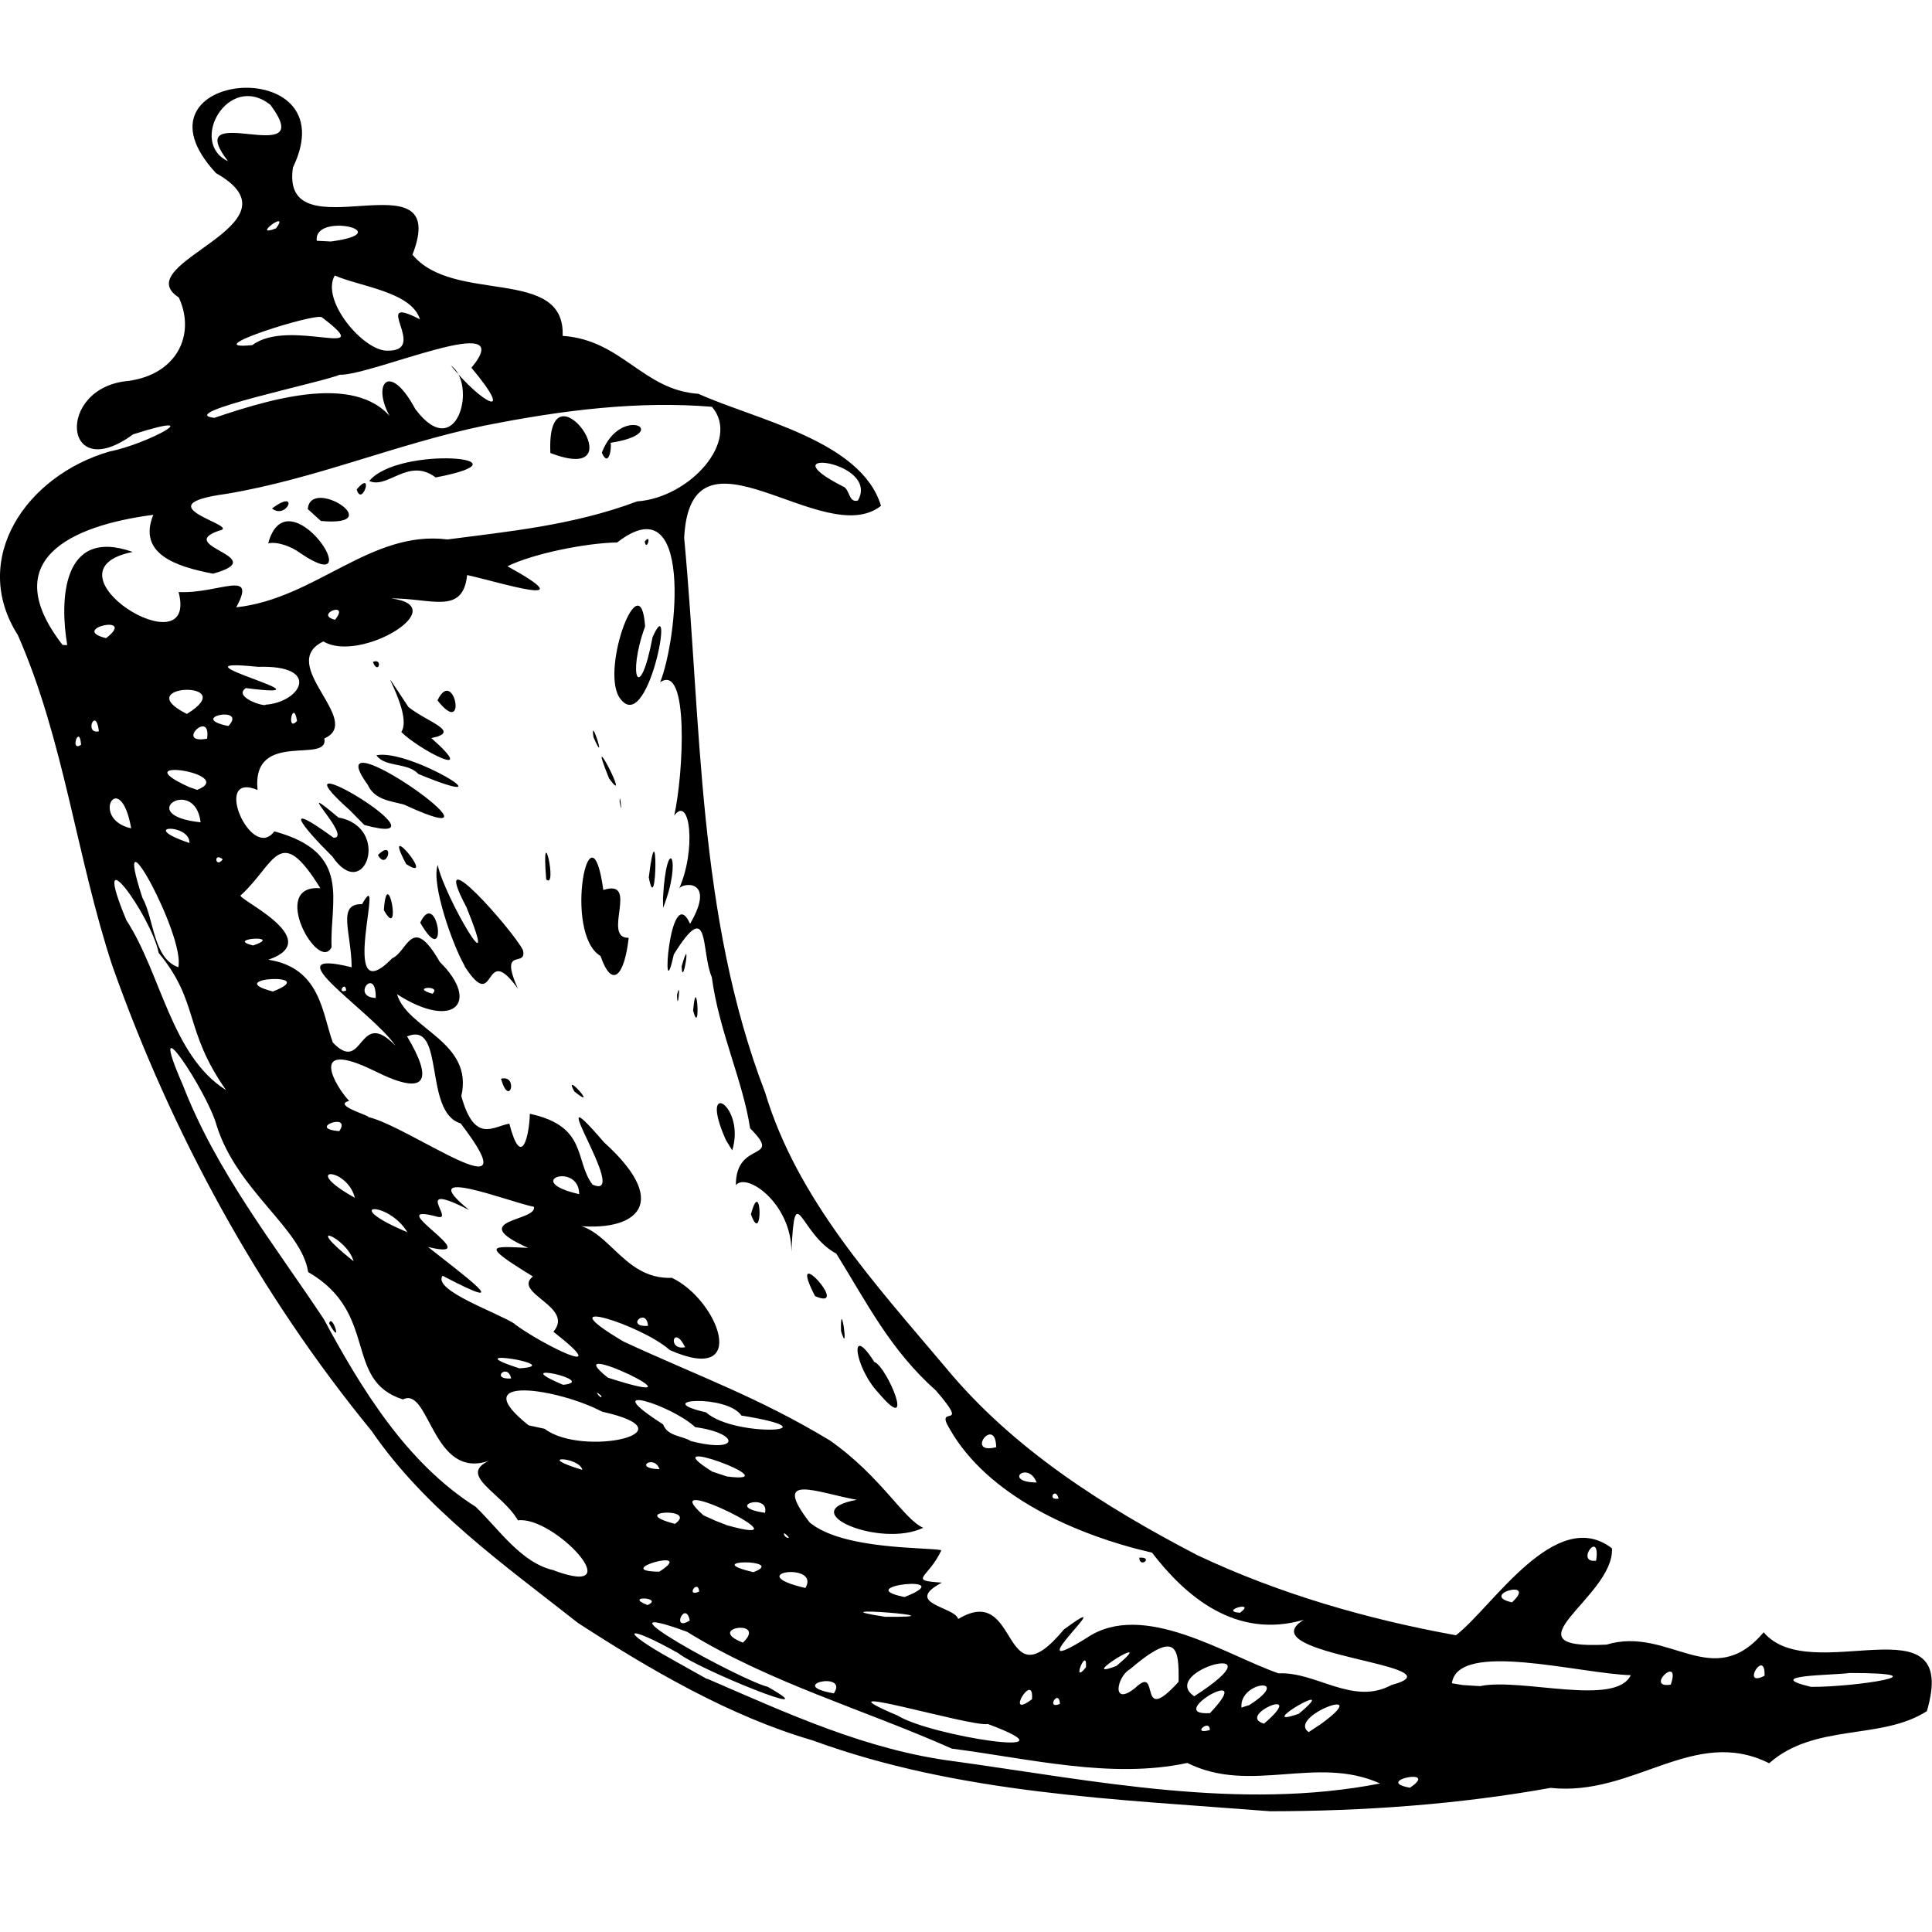
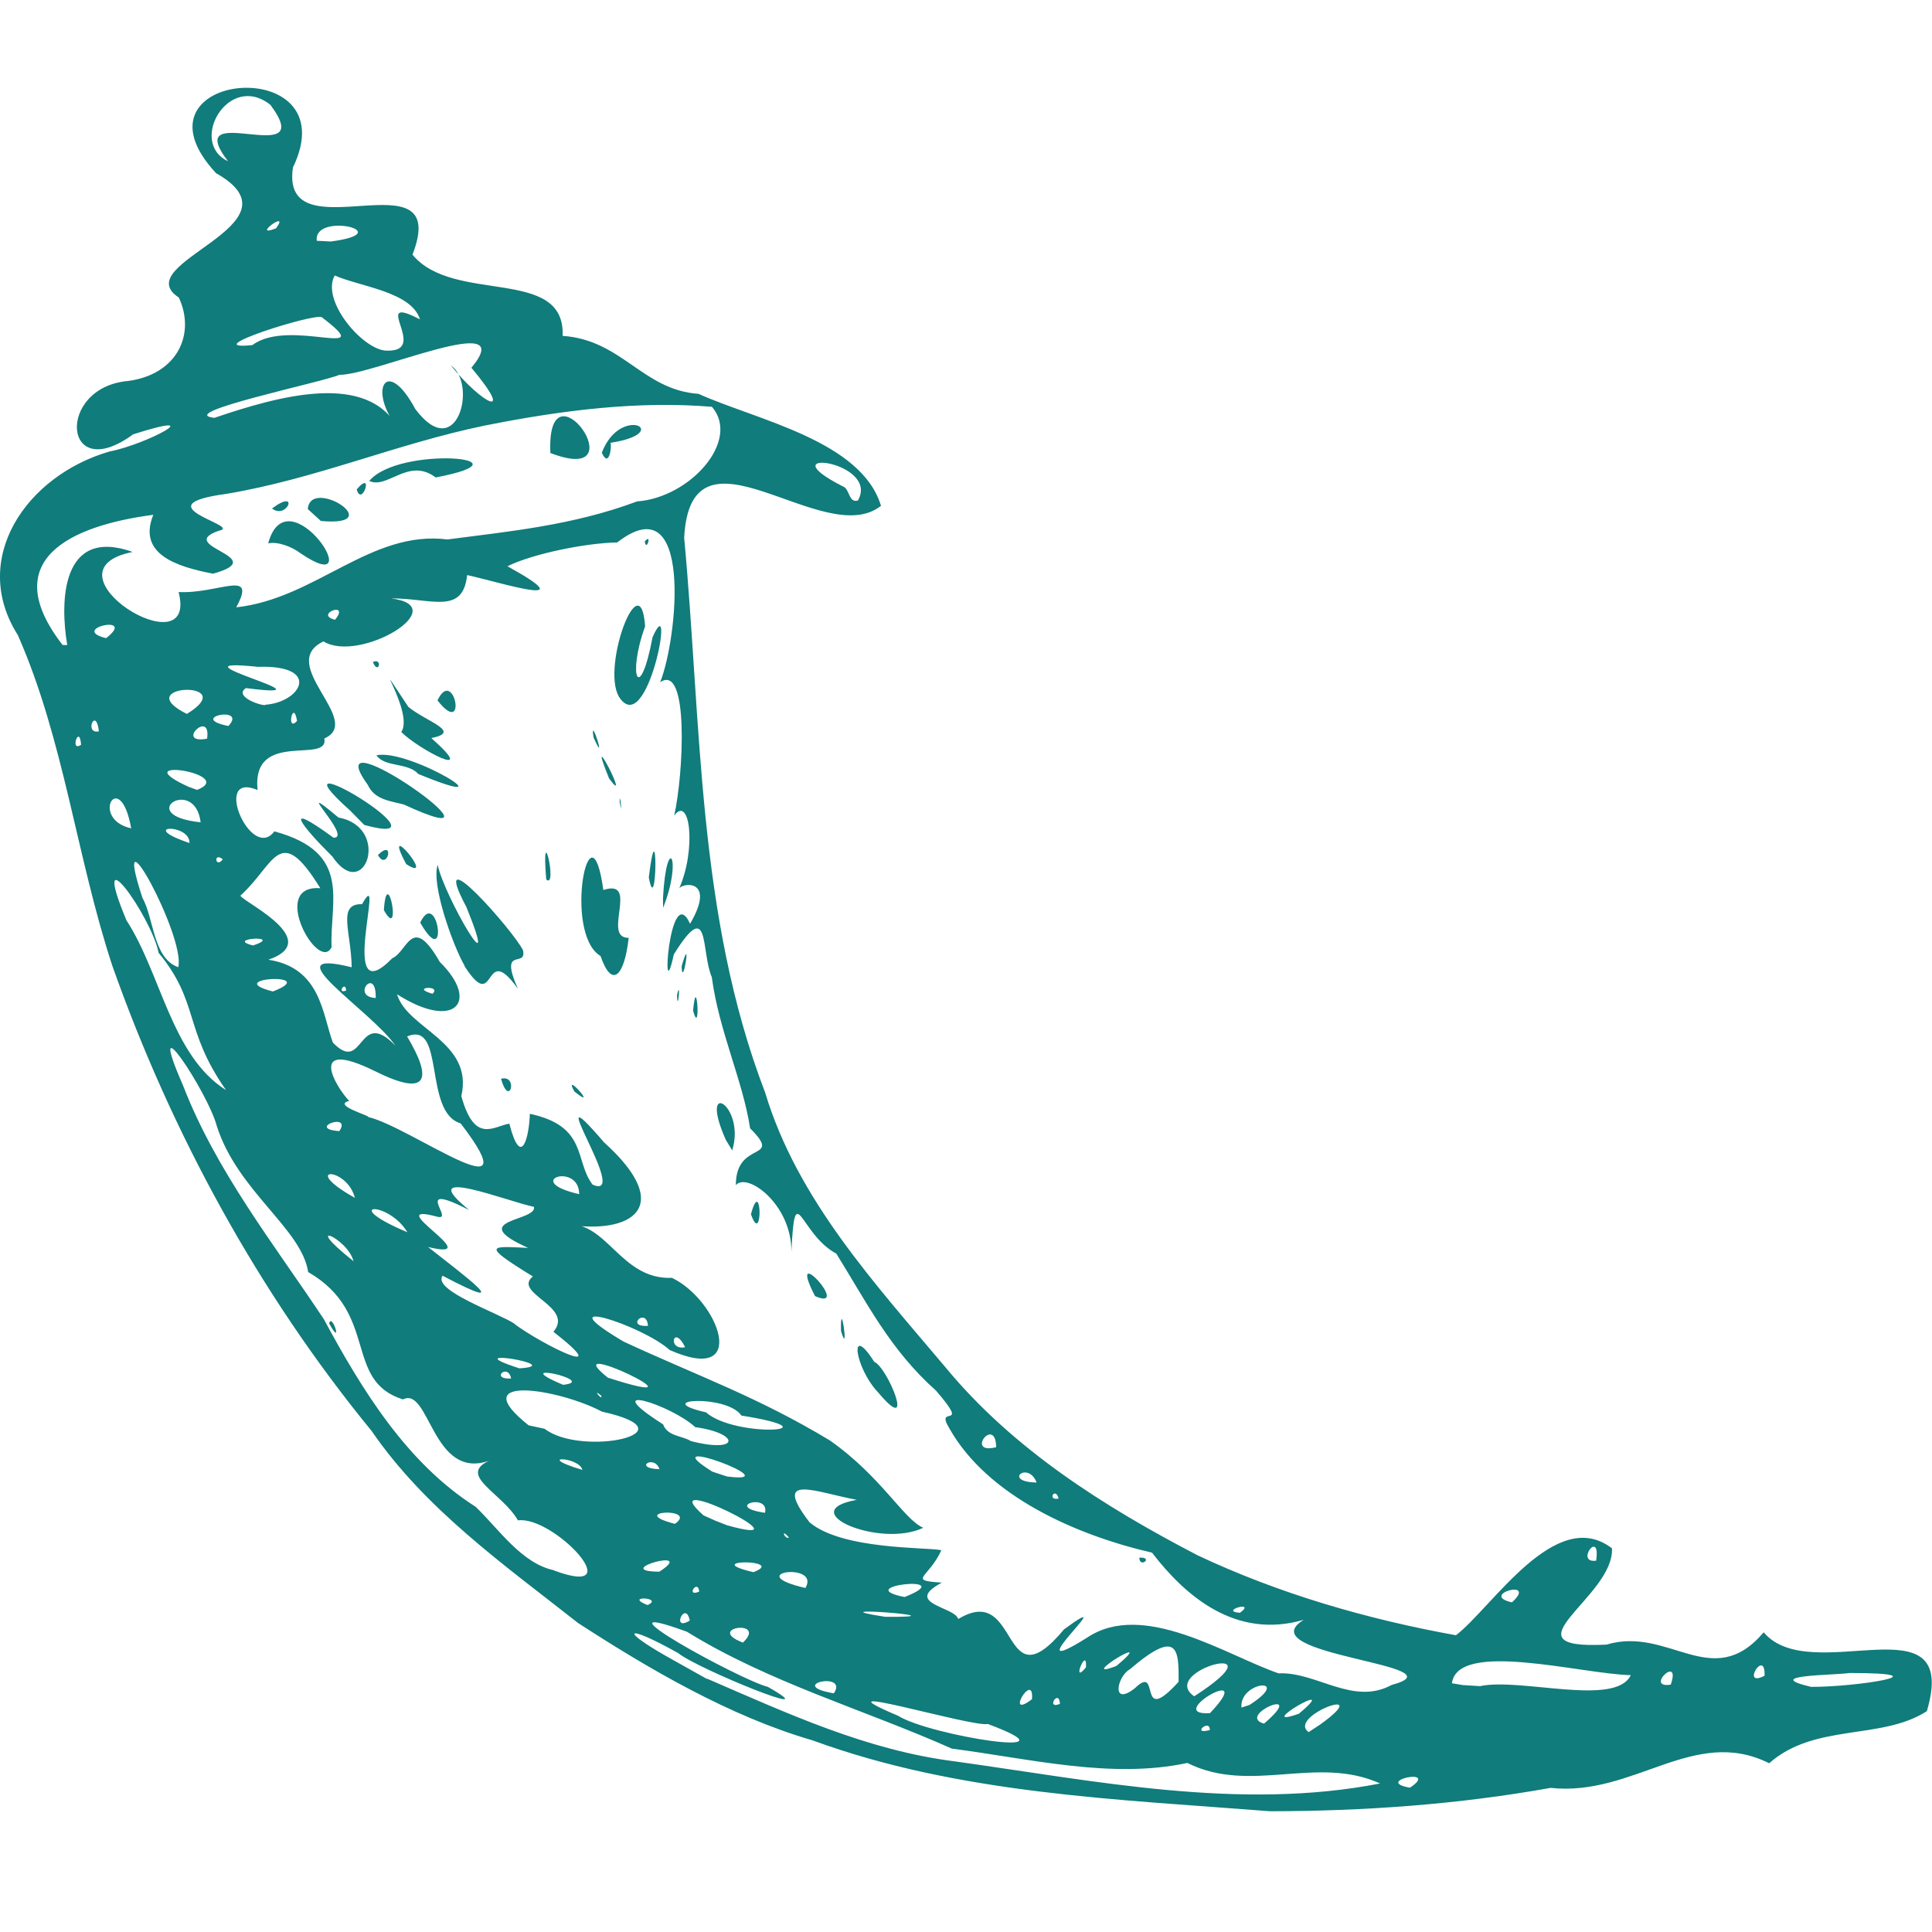
<svg xmlns="http://www.w3.org/2000/svg" width="64" height="64" viewBox="0 0 32 32" preserveAspectRatio="xMidYMid">
-   <path d="M9.563 26.873c-1.22-.96-2.52-1.878-3.408-3.172-1.87-2.283-3.31-4.925-4.294-7.703-.595-1.806-.8-3.743-1.566-5.48-.802-1.26.138-2.64 1.52-3.04.615-.118 1.696-.7.39-.284-1.17.858-1.283-.78-.083-.884.82-.11 1.12-.78.84-1.382-.88-.574 2.132-1.203.616-2.06C2 1.168 5.786.84 4.852 2.774 4.63 4.26 7.498 2.5 6.832 4.218c.677.825 2.534.188 2.487 1.345.986.068 1.324.897 2.25.96.96.433 2.697.774 3.023 1.855-.95.753-3.153-1.555-3.26.53.288 3.08.214 6.252 1.34 9.185.533 1.775 1.825 3.173 2.99 4.556 1.117 1.354 2.63 2.308 4.17 3.11 1.352.638 2.81 1.06 4.283 1.326.597-.457 1.653-2.156 2.584-1.44.045.806-1.85 1.684-.09 1.595 1.035-.312 1.752.8 2.603-.204.785.93 3.26-.593 2.703 1.306-.755.487-1.856.193-2.612.863-1.247-.623-2.24.557-3.62.408-1.533.275-3.092.385-4.646.387-2.55-.2-5.153-.286-7.578-1.174-1.367-.397-2.7-1.175-3.9-1.954zm2.153.933c1.334.576 2.64 1.184 4.1 1.368 2.32.322 4.715.82 7.043.366-1.054-.476-2.143.185-3.193-.34-1.26.27-2.6-.07-3.9-.237-1.455-.648-3.026-1.094-4.388-1.936-1.703-.622.88.798 1.34.913 1.064.604-1.17-.3-1.486-.56-.892-.5-1.005-.396-.088.112l.56.314zm-2.54-1.794c1.293.48-.006-.91-.597-.83-.262-.455-1.003-.743-.48-.987-.94.326-.984-1.24-1.425-1.016-.994-.314-.387-1.426-1.57-2.11-.108-.72-1.176-1.343-1.516-2.428-.15-.556-1.207-2.15-.558-.666.552 1.43 1.524 2.653 2.334 3.875.628 1.164 1.37 2.38 2.514 3.107.386.37.758.937 1.302 1.053zm-3.724-4.09c.045-.195.236.422 0 0zm5.273 4.663c.286-.128-.412-.162 0 0zm.7.256c-.073-.353-.32.198 0 0zm.88.366c.418-.398-.645-.25 0 0zm1.506.84c.254-.375-.813-.14 0 0zm-2.89-2.015c.65-.42-.84-.006 0 0zm.66.33c-.02-.222-.235.1 0 0zm3.293 2.056c.53.334 3.092.732 1.488.137-.27.056-2.975-.766-1.488-.137zm-5.228-4.072c-.05-.222-.822-.246 0 0zm1.533.894c.4-.28-.828-.215 0 0zm1.3.8c.573-.216-.928-.217 0 0zM9.02 23.665c.62.476 2.506.06.95-.284-.707-.377-2.3-.635-1.214.227l.263.057zm4.32 2.637c.26-.44-1.086-.252 0 0zm-1.313-1.043c1.52.43-1.277-.96-.375-.16l.2.09.175.068zm2.632 1.52c1.44.014-1.3-.2 0 0zm-6.193-3.947c-.056-.268-.355.022 0 0zm8.627 5.312c.038-.484-.47.36 0 0zm-6.17-3.81c-.087-.255-.45-.01 0 0zm-2.32-1.67c.826-.05-1.13-.364 0 0zM5.856 20.89c-.103-.396-.898-.712 0 0zm7.212 4.577c-.15-.173-.07.037 0 0zm4.488 2.755c-.014-.264-.244.1 0 0zm-4.885-3.165c.08-.34-.705-.103 0 0zm-3.344-2.12c.615-.065-.985-.415 0 0zm5.656 3.515c.958-.38-.933-.185 0 0zm-2.942-1.997c1.103.142-1.313-.75-.243-.08l.243.08zm3.835 2.358c1.03-.615.69 1.443 1.748.174 1.043-.762-.9.942.384.136.93-.622 2.303.295 3.17.593.624-.03 1.23.54 1.87.193 1.23-.332-2.408-.492-1.454-1.08-1.126.328-1.958-.39-2.513-1.112-1.264-.292-2.724-.938-3.355-2.056-.257-.42.37.06-.222-.627-.76-.677-1.14-1.446-1.652-2.27-.61-.325-.683-1.284-.744-.032.005-.79-.737-1.323-.92-1.102-.003-.76.795-.38.236-.942-.12-.79-.516-1.61-.634-2.502-.185-.43-.026-1.35-.63-.377-.22 1.027-.073-1.262.27-.508.45-.77-.162-.68-.186-.573.293-.65.186-1.572-.077-1.22.156-.69.247-2.535-.233-2.208.29-.72.552-3.297-.712-2.315-.512.007-1.398.186-1.817.394 1.313.724-.132.262-.668.146-.07.67-.6.38-1.26.387 1.058.13-.515 1.08-1.12.712-.788.376.68 1.316.015 1.607.082.437-1.207-.158-1.106.854-.764-.322-.105 1.2.278.685 1.3.352.915 1.154.948 1.917-.212.444-1.046-1.044-.186-.975-.68-1.103-.75-.4-1.315.114-.13.037 1.44.73.454 1.07.867.134.892.893 1.068 1.372.52.543.413-.6 1.037.053-.395-.58-2.09-1.637-.725-1.3-.007-.584-.247-1.056.172-1.045.415-.75-.434 1.85.5.896.258-.113.323-.75.787.06.674.664.244 1.144-.708.536.17.578 1.273.784 1.065 1.687.22.795.527.502.795.456.2.772.33.204.34-.163.962.206.736.775 1.038 1.172.663.3-.95-2.028.19-.7 1.197 1.08.45 1.533-.625 1.36.68-.055.9.92 1.75.885.776.37 1.3 1.787-.036 1.196-.463-.418-2.106-.934-.764-.14 1.238.574 2.222.916 3.416 1.637.854.6 1.223 1.308 1.547 1.447-.718.343-2.164-.274-1.1-.463-.67-.122-1.424-.46-.782.374.546.456 1.933.408 2.182.46-.21.464-.573.5.008.537-.648.346.208.4.268.597zm-1.326-3.744c-.395-.413-.497-1.185-.07-.513.22.088.7 1.263.07.513zM18.87 25.8c.246-.016.007.187 0 0zm-4.94-3.755c-.016-.624.142.48 0 0zm-.43-.577c-.497-.96.625.27 0 0zm-5.202-3.6c.292-.078.144.498 0 0zm4.14 2.244c.18-.673.2.564 0 0zm-2.925-2.034c-.206-.37.43.348 0 0zm2.51.804c-.47-1.053.334-.575.105.172l-.105-.172zm-4.328-2.886c-.2-.346-.557-1.36-.445-1.67.1.504 1.072 2.17.476.7-.658-1.24.787.402.936.712.07.307-.406-.084-.084.638-.588-.822-.347.454-.882-.37zm-1.337-.922c.055-.804.306.55 0 0zm.602.208c.287-.606.486.845 0 0zM5.5 14.182c-.498-.495-.858-.95.024-.307.34.013-.755-1.037.082-.334.88.16.434 1.443-.105.64zm.76-.02c.29-.287.154.282 0 0zm.468.15c-.44-.822.532.345 0 0zm-.93-.888c-1.448-1.29 1.82.673.236.24l-.236-.24zm4.148 2.41c-.627-.375-.167-2.644.047-1.093.61-.197-.034.802.42.792-.07.63-.275.857-.467.3zm1.534.907c.06-.684.13.468 0 0zm-.266-.264c.07-.292.006.344 0 0zM6.092 13c-.93-1.283 2.703 1.298.596.325-.22-.058-.485-.078-.596-.325zm2.955 1.566c-.088-1.08.196.18 0 0zm2.243 1.44c.173-.615.013.407 0 0zM6.235 12.51c.553-.118 2.3.97.695.31-.177-.196-.556-.107-.695-.31zm4.746 2.366c.06-1.105.33-.66.002.16l-.002-.16zm-4.335-2.75c.226-.33-.598-1.493.118-.417.3.246.897.412.38.516.815.72-.2.195-.497-.1zm4.1 2.406c.155-1.26.137.737 0 0zm-4.57-3.568c.172-.074.09.23 0 0zm1.07.637c.275-.578.508.644 0 0zm3.017 1.678c-.002-.22.057.323 0 0zm-.175-.386c-.418-1.033.4.547 0 0zm-.257-.678c-.07-.427.24.536 0 0zm.418-.68c-.288-.506.363-2.23.436-1.16-.303.834-.087 1.3.123.18.39-.88-.084 1.737-.56.98zm.43-2.566c.125-.154.028.185 0 0zM9.96 23.12c-.17-.15.022.094 0 0zm1.48.748c.823.212.82-.128.075-.23-.4-.372-1.662-.767-.532-.046.074.2.31.185.457.275zm-2.92-1.94c.453.34 1.707.958.646.13.358-.416-.685-.638-.34-.916-.88-.54-.695-.5-.078-.473-1.058-.473.153-.437.096-.68-.408-.08-2.026-.72-1.074.052-.968-.493-.23.184-.523.113-1-.27.88.754-.157.5.567.45 1.528 1.153.24.476-.17.244.922.615 1.2.8zm1.547.89c1.88.606-.923-.74 0 0zm7.92 4.798c.024-.374-.257.32 0 0zm.814.343c.434-.42.018.67.72-.103.007-.553-.02-.88-.806-.208-.217.12-.313.63.087.31zM5.878 19.84c-.133-.524-.934-.522 0 0zm.87.57c-.323-.535-1.152-.485 0 0zm4.946 2.983c.483.43 2.218.315.586.053-.24-.357-1.533-.27-.586-.053zm6.798 4.2c.743-.624-.72.278 0 0zm1.546 1.062c.005-.2-.32.087 0 0zm.003-.28c.823-.87-.797.05 0 0zM3.74 18.05c-.7-1-.436-1.45-1.112-2.267-.128-.625-1.16-2.043-.534-.54.574.88.744 2.24 1.646 2.81zm16.04 10.046c1.515-.978-.62-.426 0 0zm1.156.453c.76-.65-.48-.136 0 0zM5.62 18.735c.217-.323-.56-.042 0 0zm15.075 9.505c.734-.473-.17-.4-.133.043l.133-.043zm-9.962-6.28c-.025-.32-.388.027 0 0zm.615.354c-.196-.396-.3.062 0 0zm10.525 6.245c.94-.68-.57-.13-.197.13l.197-.13zm-.36-.174c.767-.642-.81.284 0 0zm1.84 1.225c.514-.344-.625-.11 0 0zm-17.26-11.11c.69.154 2.755 1.698 1.537.107-.624-.185-.25-1.71-.887-1.44.427.714.35 1.018-.546.568-1.127-.55-.633.272-.413.5-.3.07.397.26.31.266zm-3.14-2.48c.123-.51-1.137-2.81-.595-1.152.195.347.175 1.005.595 1.152zm5.766 3.555c-.356-.297-.017-.042 0 0zm.874.204c0-.54-.966-.22 0 0zm7.577 4.776c-.145-.37-.57-.008 0 0zm.364.266c-.054-.207-.2.04 0 0zm3.003 1.892c.29-.213-.36-.028 0 0zM4.52 16.422c.826-.32-.885-.228 0 0zM16.5 23.97c-.01-.535-.527.133 0 0zM4.193 15.66c.53-.18-.49-.118 0 0zm1.54.746c-.01-.176-.163.067 0 0zm18.788 11.52c.682-.138 2.238.347 2.49-.18-.83-.02-2.867-.585-2.963.134l.18.03.293.018zM6.223 16.53c.012-.542-.422-.02 0 0zm-4.05-2.81c-.184-1.032-.7-.156 0 0zm.965.243c.012-.332-.884-.298 0 0zm.552.27c-.16-.13-.124.163 0 0zm3.473 2.227c.164-.15-.387-.11 0 0zm-3.84-2.84c-.094-.78-1.12-.117 0 0zm-1.98-1.285c-.028-.36-.193.136 0 0zm.295-.222c-.048-.427-.253.054 0 0zm1.627.97c.688-.27-1.253-.56-.14-.05l.14.05zM25.043 26.54c.44-.404-.56-.125 0 0zm2.63 1.363c.177-.52-.445.07 0 0zM3.43 12.235c.073-.505-.546.1 0 0zm-2.316-1.55C.992 9.97 1.01 8.72 2.198 9.142c-1.587.316 1.1 1.974.76.664.668.033 1.306-.395.955.253C5.23 9.916 6.14 8.774 7.412 8.935c1-.132 2.072-.23 3.14-.63.877-.063 1.72-1.007 1.24-1.567-1.196-.1-2.448.048-3.77.312-1.465.304-2.795.883-4.273 1.13-1.44.194.29.533-.123.61-.75.26.897.436-.097.712-.614-.117-1.253-.328-.99-.975-1.38.18-2.593.752-1.502 2.156l.08.001zM4.442 9c.323-1.192 1.733.98.53.16-.143-.108-.38-.195-.53-.16zm.063-.578c.467-.347.248.195 0 0zm.593.01c.043-.548 1.358.3.217.197l-.217-.197zm.81-.326c.297-.347.086.307 0 0zm.208-.14c.494-.593 2.793-.38 1.1-.058-.45-.34-.797.2-1.1.058zm3-.463c-.074-1.62 1.492.575 0 0zm.852-.005c.31-.816 1.21-.328.145-.164.023.087-.032.422-.145.164zm-6.873 4.327c.93-.57-.987-.494 0 0zm.688.2c.326-.347-.7-.14 0 0zM1.757 10.57c.53-.41-.63-.155 0 0zm27.47 17.185c.015-.474-.406.213 0 0zm-2.79-1.905c.08-.545-.36.047 0 0zm3.56 2.09c.743.003 2.252-.23.635-.23-.254.04-1.48.03-.635.23zM4.39 11.673c.602-.04.94-.663-.117-.628-1.64-.17 1.446.562-.2.352-.222.147.314.316.327.275zm.53.268c-.063-.386-.186.205 0 0zm.63-1.676c.26-.324-.36-.087 0 0zm-2-3.344c1.074-.365 2.542-.775 3.05.18-.516-.62-.208-1.232.28-.324.69.918 1.034-.418.586-.726.51.634 1.09.934.342.04.815-.98-1.63.128-2.186.117-.267.12-2.76.636-2.07.713zm.63-1.205c.612-.462 2.118.275 1.152-.46-.095-.083-2.115.557-1.152.46zm2.232.092c.716.018-.31-.963.544-.518-.14-.458-.994-.543-1.412-.727-.236.418.48 1.25.867 1.245zm-1.84-2.026c.248-.336-.435.17 0 0zM5.48 4c1.155-.153-.294-.497-.233-.012L5.48 4zM3.776 2.67c-.813-1.062 1.53.178.703-.933-.696-.553-1.363.624-.703.933zm10.434 5.62c.373-.66-1.54-.89-.25-.234.118.04.092.28.25.234z" />
+   <path d="M9.563 26.873c-1.22-.96-2.52-1.878-3.408-3.172-1.87-2.283-3.31-4.925-4.294-7.703-.595-1.806-.8-3.743-1.566-5.48-.802-1.26.138-2.64 1.52-3.04.615-.118 1.696-.7.39-.284-1.17.858-1.283-.78-.083-.884.82-.11 1.12-.78.84-1.382-.88-.574 2.132-1.203.616-2.06C2 1.168 5.786.84 4.852 2.774 4.63 4.26 7.498 2.5 6.832 4.218c.677.825 2.534.188 2.487 1.345.986.068 1.324.897 2.25.96.96.433 2.697.774 3.023 1.855-.95.753-3.153-1.555-3.26.53.288 3.08.214 6.252 1.34 9.185.533 1.775 1.825 3.173 2.99 4.556 1.117 1.354 2.63 2.308 4.17 3.11 1.352.638 2.81 1.06 4.283 1.326.597-.457 1.653-2.156 2.584-1.44.045.806-1.85 1.684-.09 1.595 1.035-.312 1.752.8 2.603-.204.785.93 3.26-.593 2.703 1.306-.755.487-1.856.193-2.612.863-1.247-.623-2.24.557-3.62.408-1.533.275-3.092.385-4.646.387-2.55-.2-5.153-.286-7.578-1.174-1.367-.397-2.7-1.175-3.9-1.954zm2.153.933c1.334.576 2.64 1.184 4.1 1.368 2.32.322 4.715.82 7.043.366-1.054-.476-2.143.185-3.193-.34-1.26.27-2.6-.07-3.9-.237-1.455-.648-3.026-1.094-4.388-1.936-1.703-.622.88.798 1.34.913 1.064.604-1.17-.3-1.486-.56-.892-.5-1.005-.396-.088.112l.56.314zm-2.54-1.794c1.293.48-.006-.91-.597-.83-.262-.455-1.003-.743-.48-.987-.94.326-.984-1.24-1.425-1.016-.994-.314-.387-1.426-1.57-2.11-.108-.72-1.176-1.343-1.516-2.428-.15-.556-1.207-2.15-.558-.666.552 1.43 1.524 2.653 2.334 3.875.628 1.164 1.37 2.38 2.514 3.107.386.37.758.937 1.302 1.053zm-3.724-4.09c.045-.195.236.422 0 0zm5.273 4.663c.286-.128-.412-.162 0 0zm.7.256c-.073-.353-.32.198 0 0zm.88.366c.418-.398-.645-.25 0 0zm1.506.84c.254-.375-.813-.14 0 0zm-2.89-2.015c.65-.42-.84-.006 0 0zm.66.33c-.02-.222-.235.1 0 0zm3.293 2.056c.53.334 3.092.732 1.488.137-.27.056-2.975-.766-1.488-.137zm-5.228-4.072c-.05-.222-.822-.246 0 0zm1.533.894c.4-.28-.828-.215 0 0zm1.3.8c.573-.216-.928-.217 0 0zM9.02 23.665c.62.476 2.506.06.95-.284-.707-.377-2.3-.635-1.214.227l.263.057zm4.32 2.637c.26-.44-1.086-.252 0 0zm-1.313-1.043c1.52.43-1.277-.96-.375-.16l.2.09.175.068zm2.632 1.52c1.44.014-1.3-.2 0 0zm-6.193-3.947c-.056-.268-.355.022 0 0zm8.627 5.312c.038-.484-.47.36 0 0zm-6.17-3.81c-.087-.255-.45-.01 0 0zm-2.32-1.67c.826-.05-1.13-.364 0 0zM5.856 20.89c-.103-.396-.898-.712 0 0zm7.212 4.577c-.15-.173-.07.037 0 0zm4.488 2.755c-.014-.264-.244.1 0 0zm-4.885-3.165c.08-.34-.705-.103 0 0zm-3.344-2.12c.615-.065-.985-.415 0 0zm5.656 3.515c.958-.38-.933-.185 0 0zm-2.942-1.997c1.103.142-1.313-.75-.243-.08l.243.08zm3.835 2.358c1.03-.615.69 1.443 1.748.174 1.043-.762-.9.942.384.136.93-.622 2.303.295 3.17.593.624-.03 1.23.54 1.87.193 1.23-.332-2.408-.492-1.454-1.08-1.126.328-1.958-.39-2.513-1.112-1.264-.292-2.724-.938-3.355-2.056-.257-.42.37.06-.222-.627-.76-.677-1.14-1.446-1.652-2.27-.61-.325-.683-1.284-.744-.032.005-.79-.737-1.323-.92-1.102-.003-.76.795-.38.236-.942-.12-.79-.516-1.61-.634-2.502-.185-.43-.026-1.35-.63-.377-.22 1.027-.073-1.262.27-.508.45-.77-.162-.68-.186-.573.293-.65.186-1.572-.077-1.22.156-.69.247-2.535-.233-2.208.29-.72.552-3.297-.712-2.315-.512.007-1.398.186-1.817.394 1.313.724-.132.262-.668.146-.07.67-.6.38-1.26.387 1.058.13-.515 1.08-1.12.712-.788.376.68 1.316.015 1.607.082.437-1.207-.158-1.106.854-.764-.322-.105 1.2.278.685 1.3.352.915 1.154.948 1.917-.212.444-1.046-1.044-.186-.975-.68-1.103-.75-.4-1.315.114-.13.037 1.44.73.454 1.07.867.134.892.893 1.068 1.372.52.543.413-.6 1.037.053-.395-.58-2.09-1.637-.725-1.3-.007-.584-.247-1.056.172-1.045.415-.75-.434 1.85.5.896.258-.113.323-.75.787.06.674.664.244 1.144-.708.536.17.578 1.273.784 1.065 1.687.22.795.527.502.795.456.2.772.33.204.34-.163.962.206.736.775 1.038 1.172.663.3-.95-2.028.19-.7 1.197 1.08.45 1.533-.625 1.36.68-.055.9.92 1.75.885.776.37 1.3 1.787-.036 1.196-.463-.418-2.106-.934-.764-.14 1.238.574 2.222.916 3.416 1.637.854.6 1.223 1.308 1.547 1.447-.718.343-2.164-.274-1.1-.463-.67-.122-1.424-.46-.782.374.546.456 1.933.408 2.182.46-.21.464-.573.5.008.537-.648.346.208.4.268.597zm-1.326-3.744c-.395-.413-.497-1.185-.07-.513.22.088.7 1.263.07.513zM18.87 25.8c.246-.016.007.187 0 0zm-4.94-3.755c-.016-.624.142.48 0 0zm-.43-.577c-.497-.96.625.27 0 0zm-5.202-3.6c.292-.078.144.498 0 0zm4.14 2.244c.18-.673.2.564 0 0zm-2.925-2.034c-.206-.37.43.348 0 0zm2.51.804c-.47-1.053.334-.575.105.172l-.105-.172zm-4.328-2.886c-.2-.346-.557-1.36-.445-1.67.1.504 1.072 2.17.476.7-.658-1.24.787.402.936.712.07.307-.406-.084-.084.638-.588-.822-.347.454-.882-.37zm-1.337-.922c.055-.804.306.55 0 0zm.602.208c.287-.606.486.845 0 0zM5.5 14.182c-.498-.495-.858-.95.024-.307.34.013-.755-1.037.082-.334.88.16.434 1.443-.105.64zm.76-.02c.29-.287.154.282 0 0zm.468.15c-.44-.822.532.345 0 0zm-.93-.888c-1.448-1.29 1.82.673.236.24l-.236-.24zm4.148 2.41c-.627-.375-.167-2.644.047-1.093.61-.197-.034.802.42.792-.07.63-.275.857-.467.3zm1.534.907c.06-.684.13.468 0 0zm-.266-.264c.07-.292.006.344 0 0zM6.092 13c-.93-1.283 2.703 1.298.596.325-.22-.058-.485-.078-.596-.325zm2.955 1.566c-.088-1.08.196.18 0 0zm2.243 1.44c.173-.615.013.407 0 0zM6.235 12.51c.553-.118 2.3.97.695.31-.177-.196-.556-.107-.695-.31zm4.746 2.366c.06-1.105.33-.66.002.16l-.002-.16zm-4.335-2.75c.226-.33-.598-1.493.118-.417.3.246.897.412.38.516.815.72-.2.195-.497-.1zm4.1 2.406c.155-1.26.137.737 0 0zm-4.57-3.568c.172-.074.09.23 0 0zm1.07.637c.275-.578.508.644 0 0zm3.017 1.678c-.002-.22.057.323 0 0zm-.175-.386c-.418-1.033.4.547 0 0zm-.257-.678c-.07-.427.24.536 0 0zm.418-.68c-.288-.506.363-2.23.436-1.16-.303.834-.087 1.3.123.18.39-.88-.084 1.737-.56.98zm.43-2.566c.125-.154.028.185 0 0zM9.96 23.12c-.17-.15.022.094 0 0zm1.48.748c.823.212.82-.128.075-.23-.4-.372-1.662-.767-.532-.046.074.2.31.185.457.275zm-2.92-1.94c.453.34 1.707.958.646.13.358-.416-.685-.638-.34-.916-.88-.54-.695-.5-.078-.473-1.058-.473.153-.437.096-.68-.408-.08-2.026-.72-1.074.052-.968-.493-.23.184-.523.113-1-.27.88.754-.157.5.567.45 1.528 1.153.24.476-.17.244.922.615 1.2.8zm1.547.89c1.88.606-.923-.74 0 0zm7.92 4.798c.024-.374-.257.32 0 0zm.814.343c.434-.42.018.67.72-.103.007-.553-.02-.88-.806-.208-.217.12-.313.63.087.31zM5.878 19.84c-.133-.524-.934-.522 0 0zm.87.57c-.323-.535-1.152-.485 0 0zm4.946 2.983c.483.43 2.218.315.586.053-.24-.357-1.533-.27-.586-.053zm6.798 4.2c.743-.624-.72.278 0 0zm1.546 1.062c.005-.2-.32.087 0 0zm.003-.28c.823-.87-.797.05 0 0zM3.74 18.05c-.7-1-.436-1.45-1.112-2.267-.128-.625-1.16-2.043-.534-.54.574.88.744 2.24 1.646 2.81zm16.04 10.046c1.515-.978-.62-.426 0 0zm1.156.453c.76-.65-.48-.136 0 0zM5.62 18.735c.217-.323-.56-.042 0 0zm15.075 9.505c.734-.473-.17-.4-.133.043l.133-.043zm-9.962-6.28c-.025-.32-.388.027 0 0zm.615.354c-.196-.396-.3.062 0 0zm10.525 6.245c.94-.68-.57-.13-.197.13l.197-.13zm-.36-.174c.767-.642-.81.284 0 0zm1.84 1.225c.514-.344-.625-.11 0 0zm-17.26-11.11c.69.154 2.755 1.698 1.537.107-.624-.185-.25-1.71-.887-1.44.427.714.35 1.018-.546.568-1.127-.55-.633.272-.413.5-.3.07.397.26.31.266zm-3.14-2.48c.123-.51-1.137-2.81-.595-1.152.195.347.175 1.005.595 1.152zm5.766 3.555c-.356-.297-.017-.042 0 0zm.874.204c0-.54-.966-.22 0 0zm7.577 4.776c-.145-.37-.57-.008 0 0zm.364.266c-.054-.207-.2.04 0 0zm3.003 1.892c.29-.213-.36-.028 0 0zM4.52 16.422c.826-.32-.885-.228 0 0zM16.5 23.97c-.01-.535-.527.133 0 0zM4.193 15.66c.53-.18-.49-.118 0 0zm1.54.746c-.01-.176-.163.067 0 0zm18.788 11.52c.682-.138 2.238.347 2.49-.18-.83-.02-2.867-.585-2.963.134l.18.03.293.018zM6.223 16.53c.012-.542-.422-.02 0 0zm-4.05-2.81c-.184-1.032-.7-.156 0 0zm.965.243c.012-.332-.884-.298 0 0zm.552.27c-.16-.13-.124.163 0 0zm3.473 2.227c.164-.15-.387-.11 0 0zm-3.84-2.84c-.094-.78-1.12-.117 0 0zm-1.98-1.285c-.028-.36-.193.136 0 0zm.295-.222c-.048-.427-.253.054 0 0zm1.627.97c.688-.27-1.253-.56-.14-.05l.14.05zM25.043 26.54c.44-.404-.56-.125 0 0zm2.63 1.363c.177-.52-.445.07 0 0zM3.43 12.235c.073-.505-.546.1 0 0zm-2.316-1.55C.992 9.97 1.01 8.72 2.198 9.142c-1.587.316 1.1 1.974.76.664.668.033 1.306-.395.955.253C5.23 9.916 6.14 8.774 7.412 8.935c1-.132 2.072-.23 3.14-.63.877-.063 1.72-1.007 1.24-1.567-1.196-.1-2.448.048-3.77.312-1.465.304-2.795.883-4.273 1.13-1.44.194.29.533-.123.61-.75.26.897.436-.097.712-.614-.117-1.253-.328-.99-.975-1.38.18-2.593.752-1.502 2.156l.08.001zM4.442 9c.323-1.192 1.733.98.53.16-.143-.108-.38-.195-.53-.16zm.063-.578c.467-.347.248.195 0 0zm.593.01c.043-.548 1.358.3.217.197l-.217-.197zm.81-.326c.297-.347.086.307 0 0zm.208-.14c.494-.593 2.793-.38 1.1-.058-.45-.34-.797.2-1.1.058zm3-.463c-.074-1.62 1.492.575 0 0zm.852-.005c.31-.816 1.21-.328.145-.164.023.087-.032.422-.145.164zm-6.873 4.327c.93-.57-.987-.494 0 0zm.688.2c.326-.347-.7-.14 0 0zM1.757 10.57c.53-.41-.63-.155 0 0zm27.47 17.185c.015-.474-.406.213 0 0zm-2.79-1.905c.08-.545-.36.047 0 0zm3.56 2.09c.743.003 2.252-.23.635-.23-.254.04-1.48.03-.635.23zM4.39 11.673c.602-.04.94-.663-.117-.628-1.64-.17 1.446.562-.2.352-.222.147.314.316.327.275zm.53.268c-.063-.386-.186.205 0 0zm.63-1.676c.26-.324-.36-.087 0 0zm-2-3.344c1.074-.365 2.542-.775 3.05.18-.516-.62-.208-1.232.28-.324.69.918 1.034-.418.586-.726.51.634 1.09.934.342.04.815-.98-1.63.128-2.186.117-.267.12-2.76.636-2.07.713zm.63-1.205c.612-.462 2.118.275 1.152-.46-.095-.083-2.115.557-1.152.46zm2.232.092c.716.018-.31-.963.544-.518-.14-.458-.994-.543-1.412-.727-.236.418.48 1.25.867 1.245zm-1.84-2.026c.248-.336-.435.17 0 0zM5.48 4c1.155-.153-.294-.497-.233-.012L5.48 4zM3.776 2.67c-.813-1.062 1.53.178.703-.933-.696-.553-1.363.624-.703.933zm10.434 5.62c.373-.66-1.54-.89-.25-.234.118.04.092.28.25.234z" fill="#107c7b" />
</svg>
